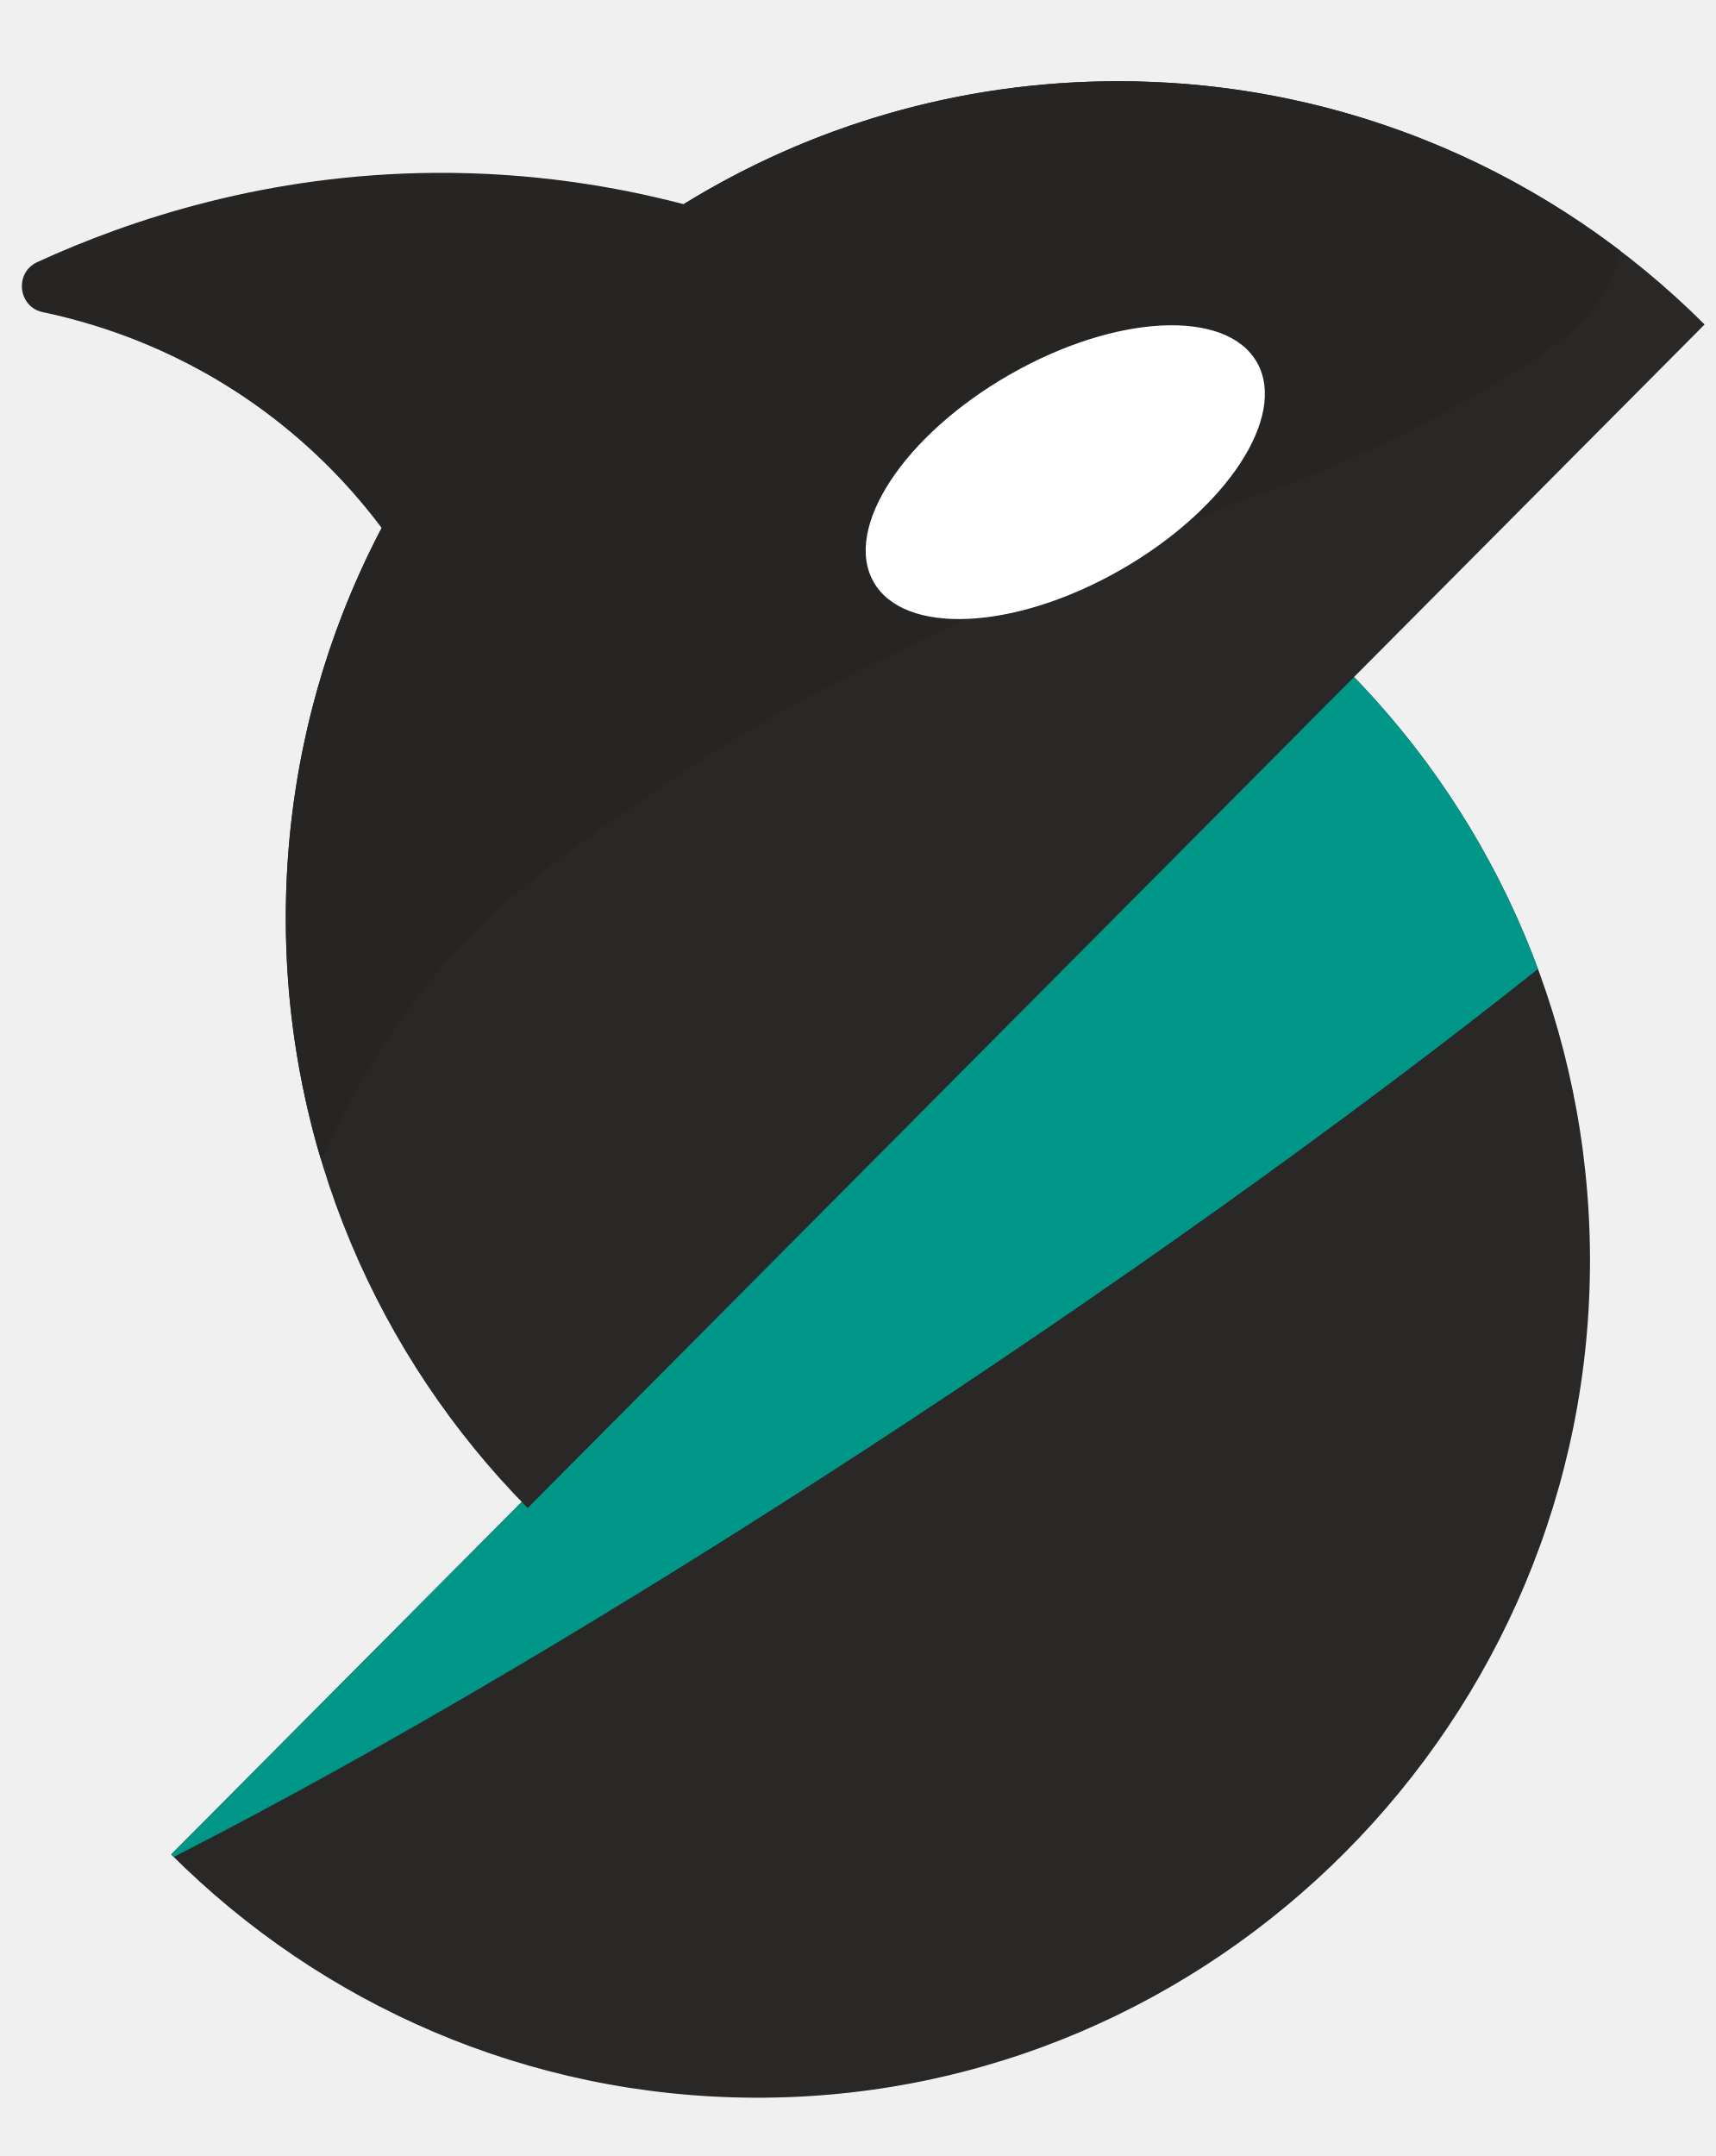
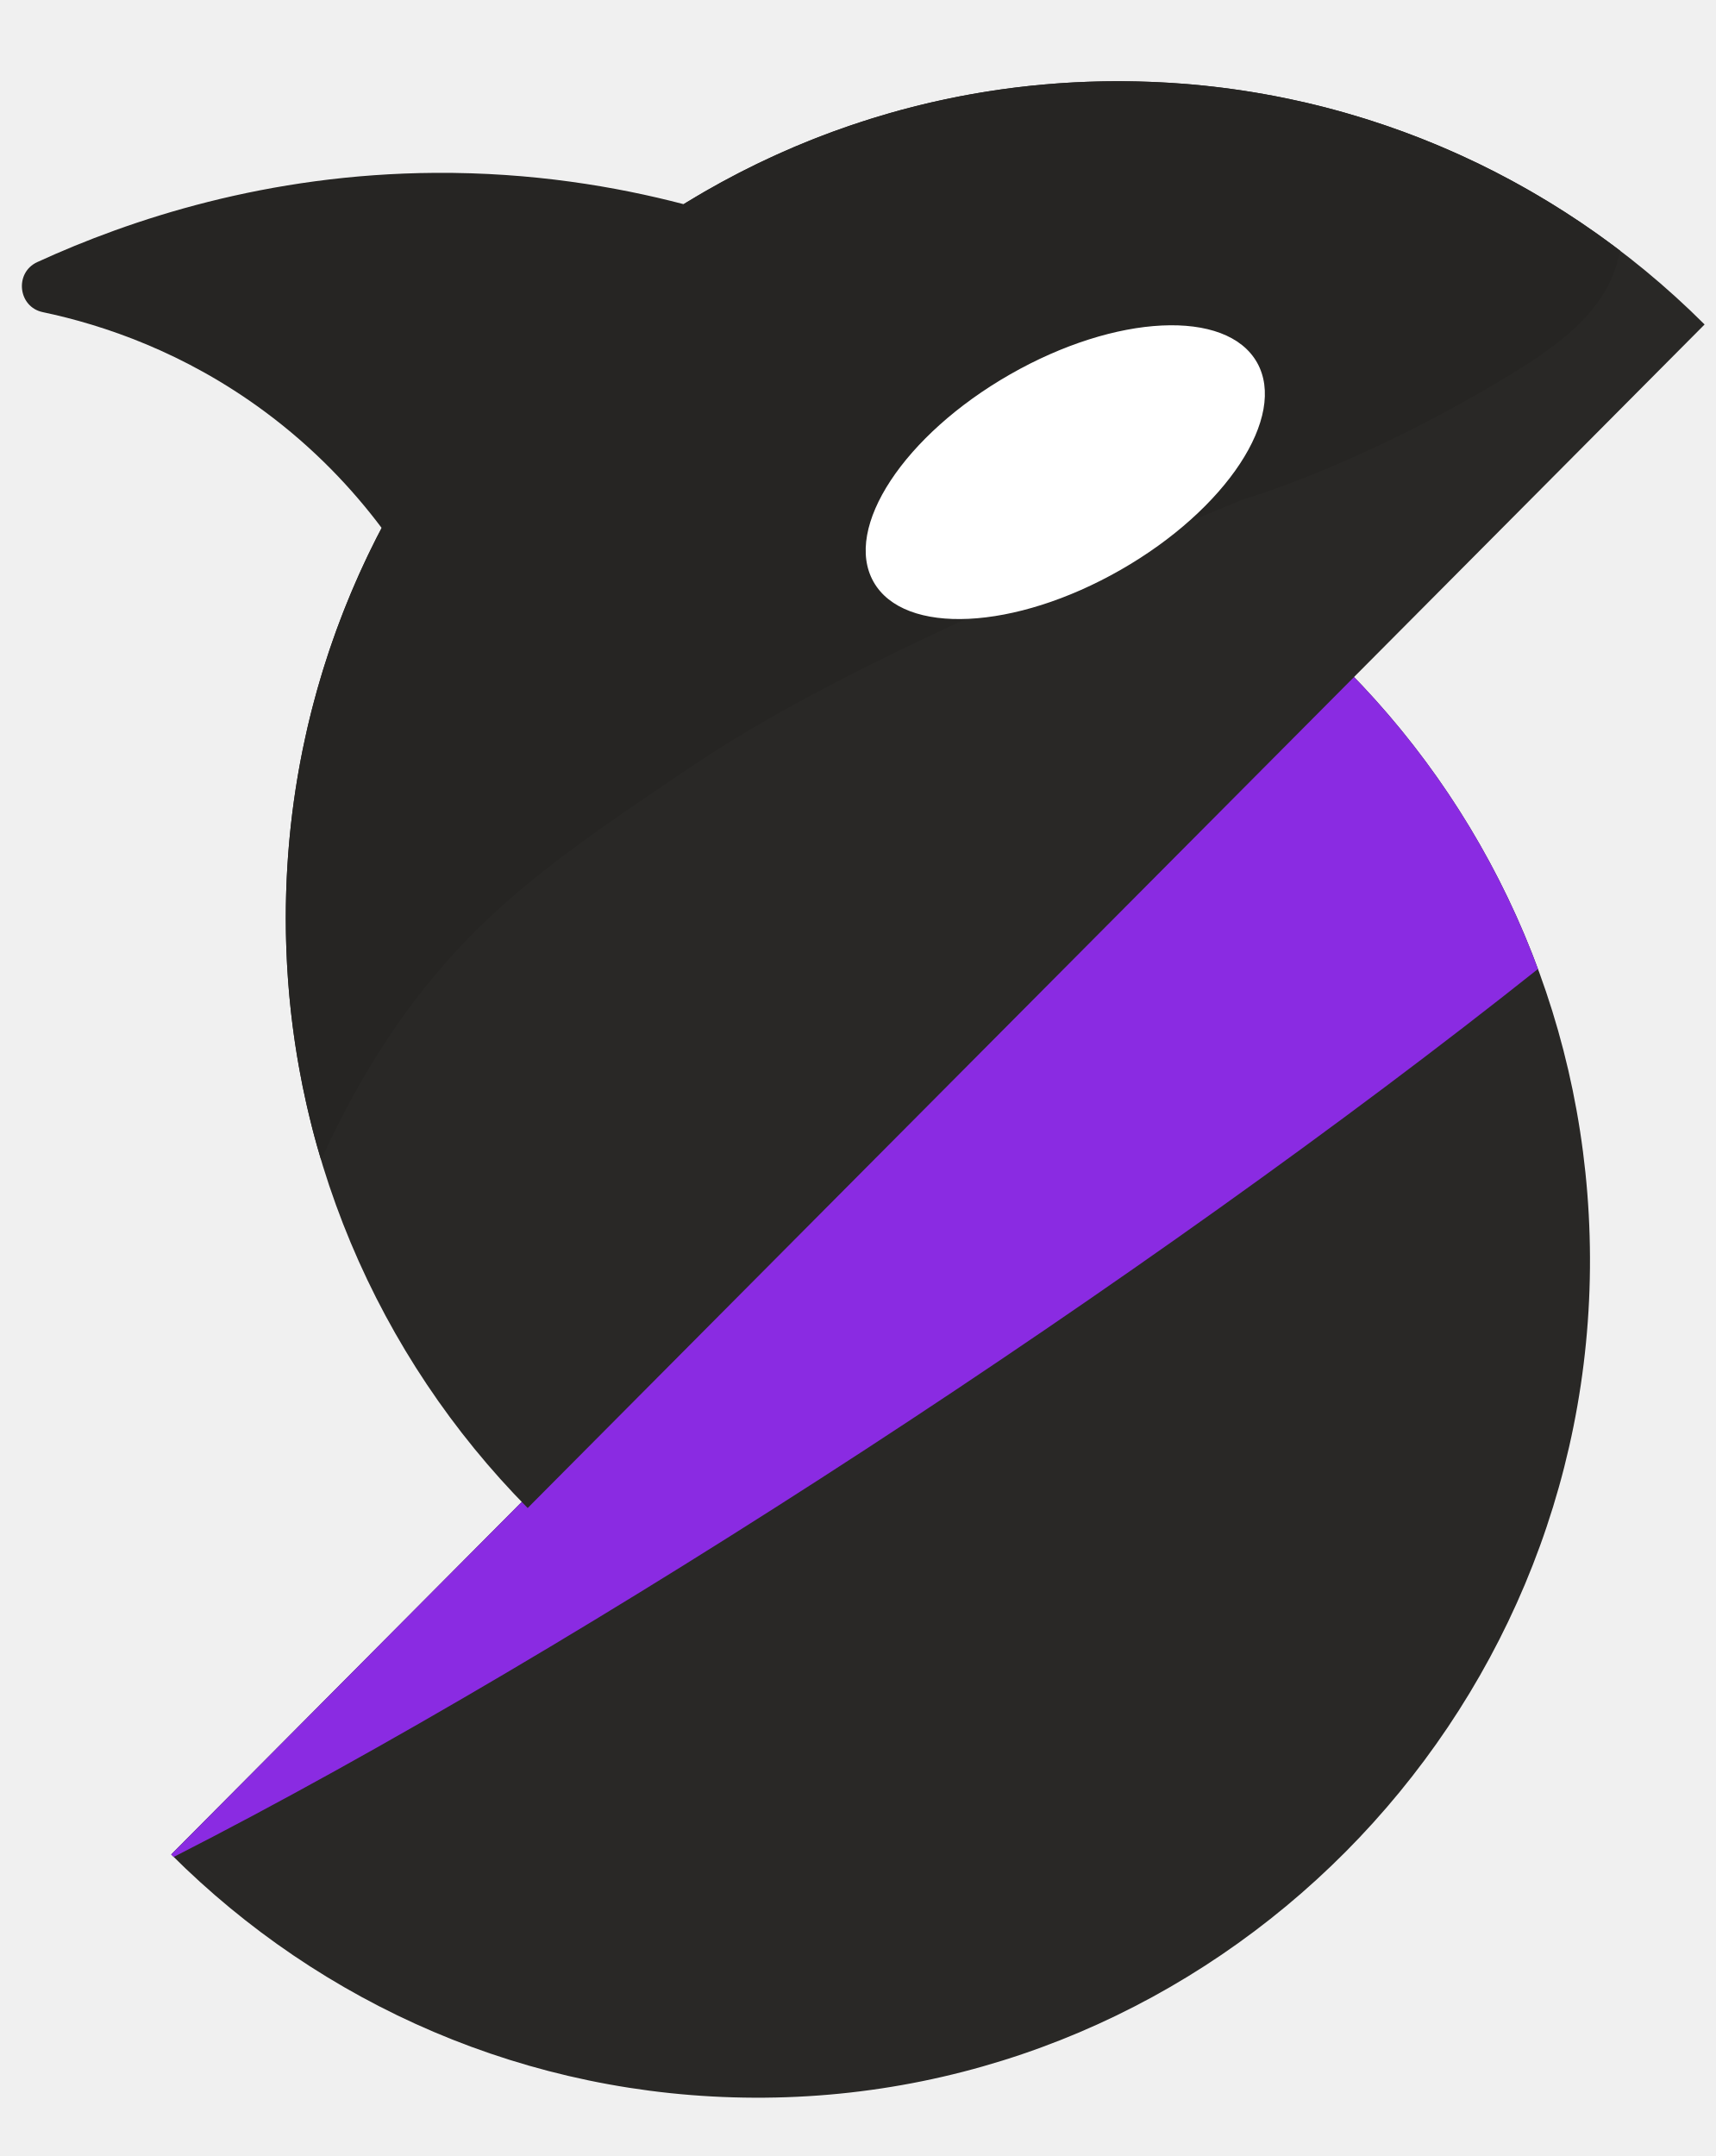
<svg xmlns="http://www.w3.org/2000/svg" version="1.1" id="svg2" width="814.987" height="1023.993" viewBox="0 0 814.987 1023.993">
  <defs id="defs6">
    <clipPath clipPathUnits="userSpaceOnUse" id="clipPath16">
      <path d="M 0,792 H 612 V 0 H 0 Z" id="path14" />
    </clipPath>
  </defs>
  <g id="g8" transform="matrix(1.333333,0,0,-1.333333,1.3995581e-8,1055.996)">
    <g id="g10" transform="translate(1.258952,16.06244)">
      <g id="g12" clip-path="url(#clipPath16)">
        <g id="g18" transform="translate(59.7287,115.3517)">
          <path d="m 0,0 c 53.332,-53.285 126.698,-86.317 207.744,-86.646 164.049,-0.664 298.355,134.38 297.699,299.337 -0.324,81.496 -33.176,155.271 -86.17,208.899 z" style="fill:#292826;fill-opacity:1;fill-rule:nonzero;stroke:none" id="path20" />
        </g>
        <g id="g22" transform="translate(479.0017,536.9419)">
-           <path d="m 0,0 -419.273,-421.59 c 0.298,-0.298 0.606,-0.587 0.906,-0.884 146.894,74.925 348.023,206.579 486.003,316.297 C 52.756,-65.97 29.506,-29.859 0,0" style="fill:#009789;fill-opacity:1;fill-rule:nonzero;stroke:none" id="path24" />
+           <path d="m 0,0 -419.273,-421.59 c 0.298,-0.298 0.606,-0.587 0.906,-0.884 146.894,74.925 348.023,206.579 486.003,316.297 C 52.756,-65.97 29.506,-29.859 0,0" style="fill:#8A2BE2;fill-opacity:1;fill-rule:nonzero;stroke:none" id="path24" />
        </g>
        <g id="g26" transform="translate(397.0372,747)">
          <path d="m 0,0 c -163.742,0 -296.482,-133.473 -296.482,-298.121 0,-81.979 32.915,-156.223 86.172,-210.117 l 419.273,421.59 C 155.364,-33.096 81.529,0 0,0" style="fill:#292826;fill-opacity:1;fill-rule:nonzero;stroke:none" id="path28" />
        </g>
        <g id="g30" transform="translate(397.0372,747)">
          <path d="m 0,0 c -56.714,0 -109.702,-16.022 -154.751,-43.796 -24.127,6.312 -54.061,11.37 -88.437,11.157 -59.938,-0.372 -108.713,-16.603 -141.822,-31.784 -8.218,-3.768 -6.898,-15.967 1.941,-17.829 21.801,-4.593 50.498,-14.324 78.883,-35.28 17.931,-13.238 31.574,-27.883 41.856,-41.597 -21.794,-41.504 -34.152,-88.793 -34.152,-138.992 0,-29.952 4.412,-58.865 12.586,-86.137 12.54,27.79 25.699,46.391 29.916,52.184 27.229,37.41 56.015,56.883 98.542,85.651 31.328,21.193 74.856,46.047 199.916,97.449 0,0 39.121,11.017 91.587,42.212 20.912,12.433 36.823,24.17 41.863,42.526 0.355,1.293 0.677,2.57 0.973,3.83 C 129.175,-22.506 67.208,0 0,0" style="fill:#262523;fill-opacity:1;fill-rule:nonzero;stroke:none" id="path32" />
        </g>
        <g id="g34" transform="translate(446.5563,646.8041)">
          <path d="m 0,0 c 10.875,-19.229 -10.891,-52.305 -48.616,-73.879 -37.725,-21.573 -77.124,-23.474 -88,-4.245 -10.875,19.229 10.891,52.305 48.617,73.879 C -50.274,17.328 -10.875,19.229 0,0" style="fill:#ffffff;fill-opacity:1;fill-rule:nonzero;stroke:none" id="path36" />
        </g>
      </g>
    </g>
  </g>
</svg>
